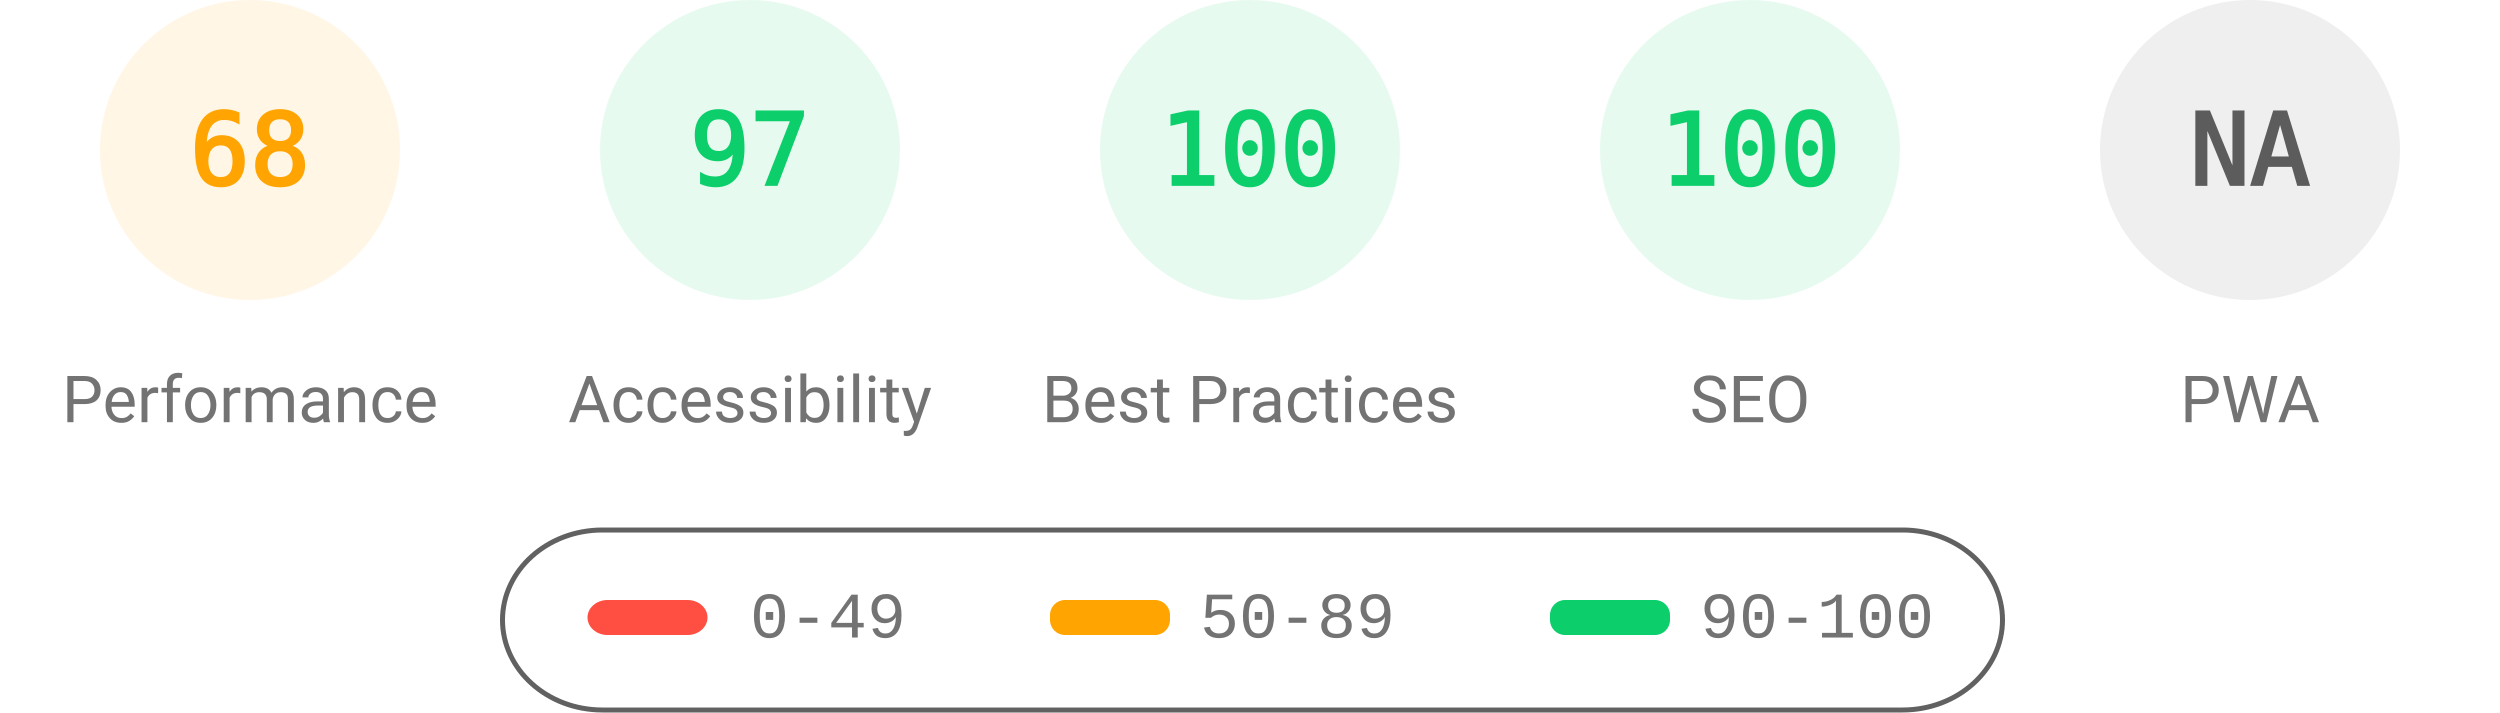
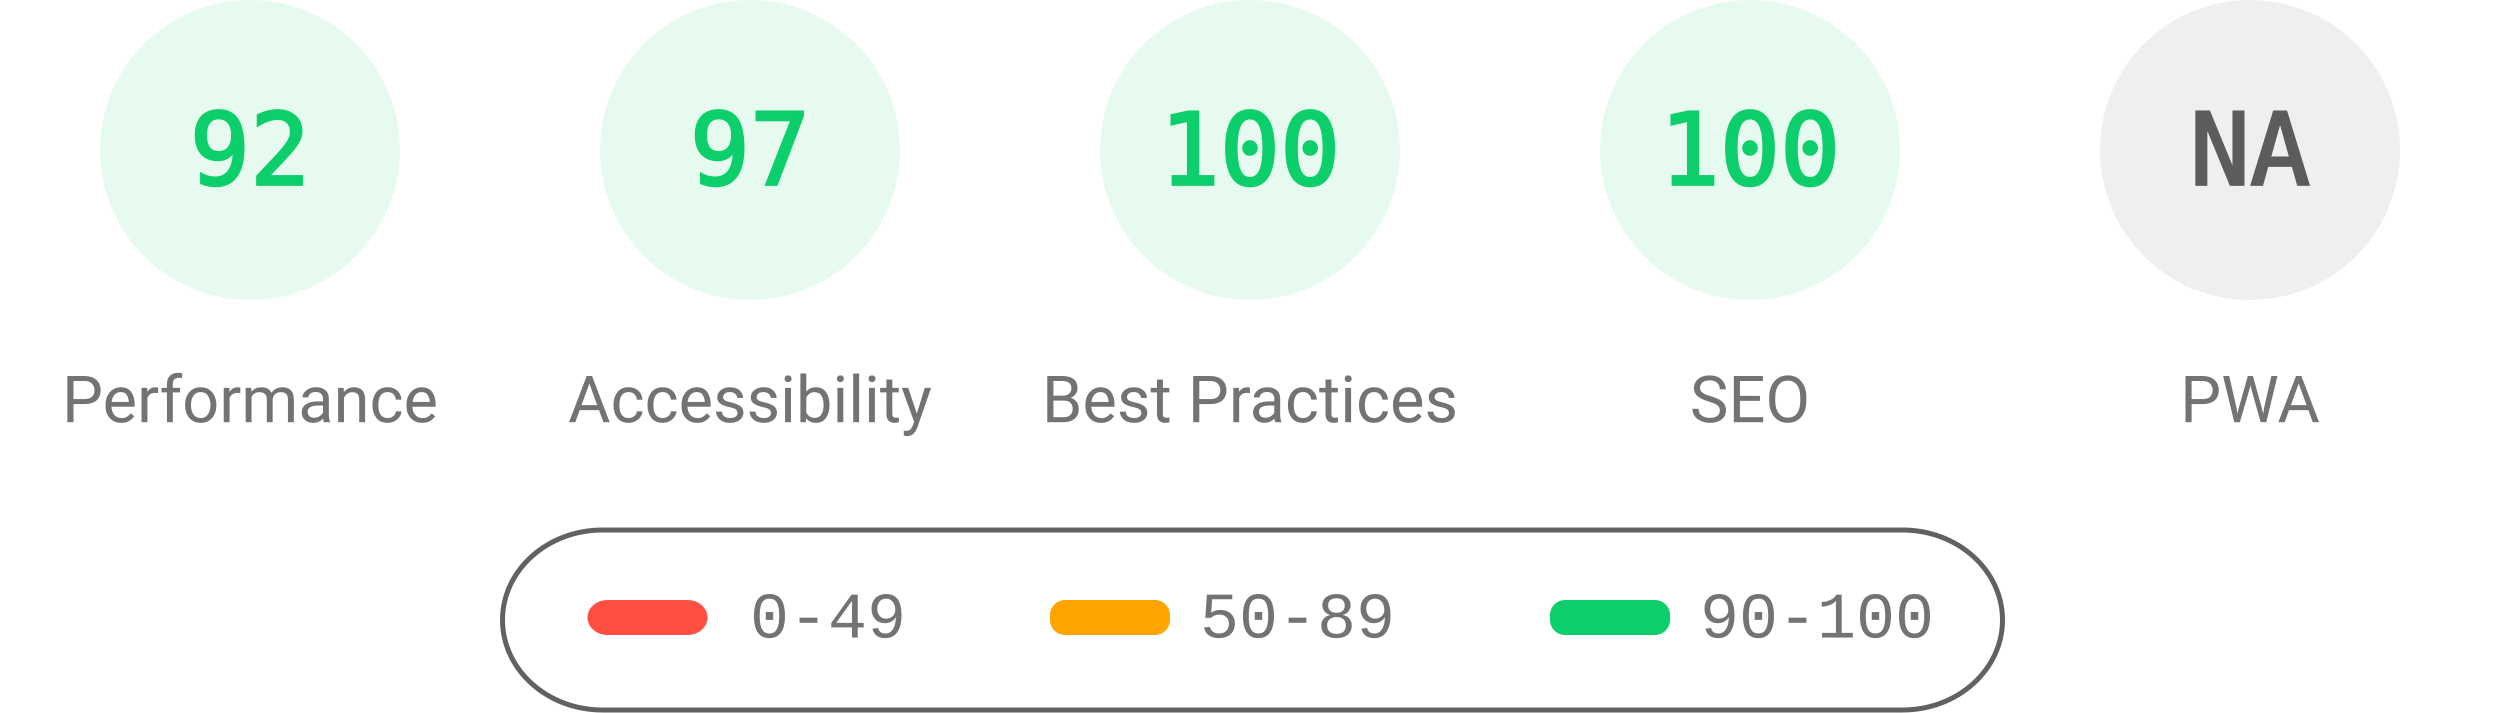
<svg xmlns="http://www.w3.org/2000/svg" fill="none" width="1000" height="285">
  <style>.gauge-base{opacity:.1}.gauge-arc{fill:none;animation-delay:250ms;stroke-linecap:round;transform:rotate(-90deg);transform-origin:100px 60px;animation:load-gauge 1s ease forwards}.guage-text{font-size:40px;font-family:monospace;text-align:center}.guage-red{color:#ff4e42;fill:#ff4e42;stroke:#ff4e42}.guage-orange{color:#ffa400;fill:#ffa400;stroke:#ffa400}.guage-green{color:#0cce6b;fill:#0cce6b;stroke:#0cce6b}.guage-undefined{color:#5c5c5c;fill:#5c5c5c;stroke:#5c5c5c}.guage-title{color:#737373;fill:#737373;stroke:none;font-size:26px;line-height:26px;font-family:Roboto,Halvetica,Arial,sans-serif}@keyframes load-gauge{from{stroke-dasharray:0 352.858}}</style>
-   <svg class="guage-div guage-perf guage-orange" viewBox="0 0 200 200" width="200" height="200">
+   <svg class="guage-div guage-perf guage-green" viewBox="0 0 200 200" width="200" height="200">
    <circle class="gauge-base" r="56" cx="100" cy="60" stroke-width="8" />
-     <circle class="gauge-arc guage-arc-1" r="56" cx="100" cy="60" stroke-width="8" style="stroke-dasharray:239.263,351.858" />
-     <text class="guage-text" x="100" y="60" alignment-baseline="central" dominant-baseline="central" text-anchor="middle">68</text>
+     <circle class="gauge-arc guage-arc-1" r="56" cx="100" cy="60" stroke-width="8" style="stroke-dasharray:323.709,351.858" />
+     <text class="guage-text" x="100" y="60" alignment-baseline="central" dominant-baseline="central" text-anchor="middle">92</text>
    <text class="guage-title" x="100" y="160" alignment-baseline="central" dominant-baseline="central" text-anchor="middle">Performance</text>
  </svg>
  <svg class="guage-div guage-acc guage-green" viewBox="0 0 200 200" width="200" height="200" x="200">
    <circle class="gauge-base" r="56" cx="100" cy="60" stroke-width="8" />
    <circle class="gauge-arc guage-arc-2" r="56" cx="100" cy="60" stroke-width="8" style="stroke-dasharray:341.302,351.858" />
    <text class="guage-text" x="100" y="60" alignment-baseline="central" dominant-baseline="central" text-anchor="middle">97</text>
    <text class="guage-title" x="100" y="160" alignment-baseline="central" dominant-baseline="central" text-anchor="middle">Accessibility</text>
  </svg>
  <svg class="guage-div guage-best guage-green" viewBox="0 0 200 200" width="200" height="200" x="400">
    <circle class="gauge-base" r="56" cx="100" cy="60" stroke-width="8" />
    <circle class="gauge-arc guage-arc-3" r="56" cx="100" cy="60" stroke-width="8" style="stroke-dasharray:351.858,351.858" />
    <text class="guage-text" x="100" y="60" alignment-baseline="central" dominant-baseline="central" text-anchor="middle">100</text>
    <text class="guage-title" x="100" y="160" alignment-baseline="central" dominant-baseline="central" text-anchor="middle">Best Practices</text>
  </svg>
  <svg class="guage-div guage-seo guage-green" viewBox="0 0 200 200" width="200" height="200" x="600">
    <circle class="gauge-base" r="56" cx="100" cy="60" stroke-width="8" />
    <circle class="gauge-arc guage-arc-4" r="56" cx="100" cy="60" stroke-width="8" style="stroke-dasharray:351.858,351.858" />
    <text class="guage-text" x="100" y="60" alignment-baseline="central" dominant-baseline="central" text-anchor="middle">100</text>
    <text class="guage-title" x="100" y="160" alignment-baseline="central" dominant-baseline="central" text-anchor="middle">SEO</text>
  </svg>
  <svg class="guage-div guage-pwa guage-undefined" viewBox="0 0 200 200" width="200" height="200" x="800">
    <circle class="gauge-base" r="56" cx="100" cy="60" stroke-width="8" />
    <circle class="gauge-arc guage-arc-4" r="56" cx="100" cy="60" stroke-width="8" style="stroke-dasharray:351.858,351.858" />
    <text class="guage-text" x="100" y="60" alignment-baseline="central" dominant-baseline="central" text-anchor="middle">NA</text>
    <text class="guage-title" x="100" y="160" alignment-baseline="central" dominant-baseline="central" text-anchor="middle">PWA</text>
  </svg>
  <svg width="604" height="76" x="200" y="210">
    <path fill="none" id="canvas_background" d="M-1-1h604v80H-1z" />
    <rect fill-opacity="0" stroke="#616161" stroke-width="2" rx="40" id="svg_2" height="72" width="600" y="2" x="1" fill="#000" />
    <rect stroke="#000" rx="8" id="svg_3" height="14" width="48" y="30" x="35" stroke-opacity="null" stroke-width="0" fill="#ff4e42" />
    <rect stroke="#000" rx="6" id="svg_4" height="14" width="48" y="30" x="220" stroke-opacity="null" stroke-width="0" fill="#ffa400" />
    <rect stroke="#000" rx="6" id="svg_5" height="14" width="48" y="30" x="420" stroke-opacity="null" stroke-width="0" fill="#0cce6b" />
    <text xml:space="preserve" text-anchor="start" font-family="'Courier New', Courier, monospace" font-size="26" id="svg_6" y="45" x="100" stroke-opacity="null" stroke-width="0" stroke="#000" fill="#737373">0-49</text>
    <text xml:space="preserve" text-anchor="start" font-family="'Courier New', Courier, monospace" font-size="26" id="svg_7" y="45" x="280" stroke-opacity="null" stroke-width="0" stroke="#000" fill="#737373">50-89</text>
    <text xml:space="preserve" text-anchor="start" font-family="'Courier New', Courier, monospace" font-size="26" id="svg_8" y="45" x="480" stroke-opacity="null" stroke-width="0" stroke="#000" fill="#737373">90-100</text>
  </svg>
</svg>
